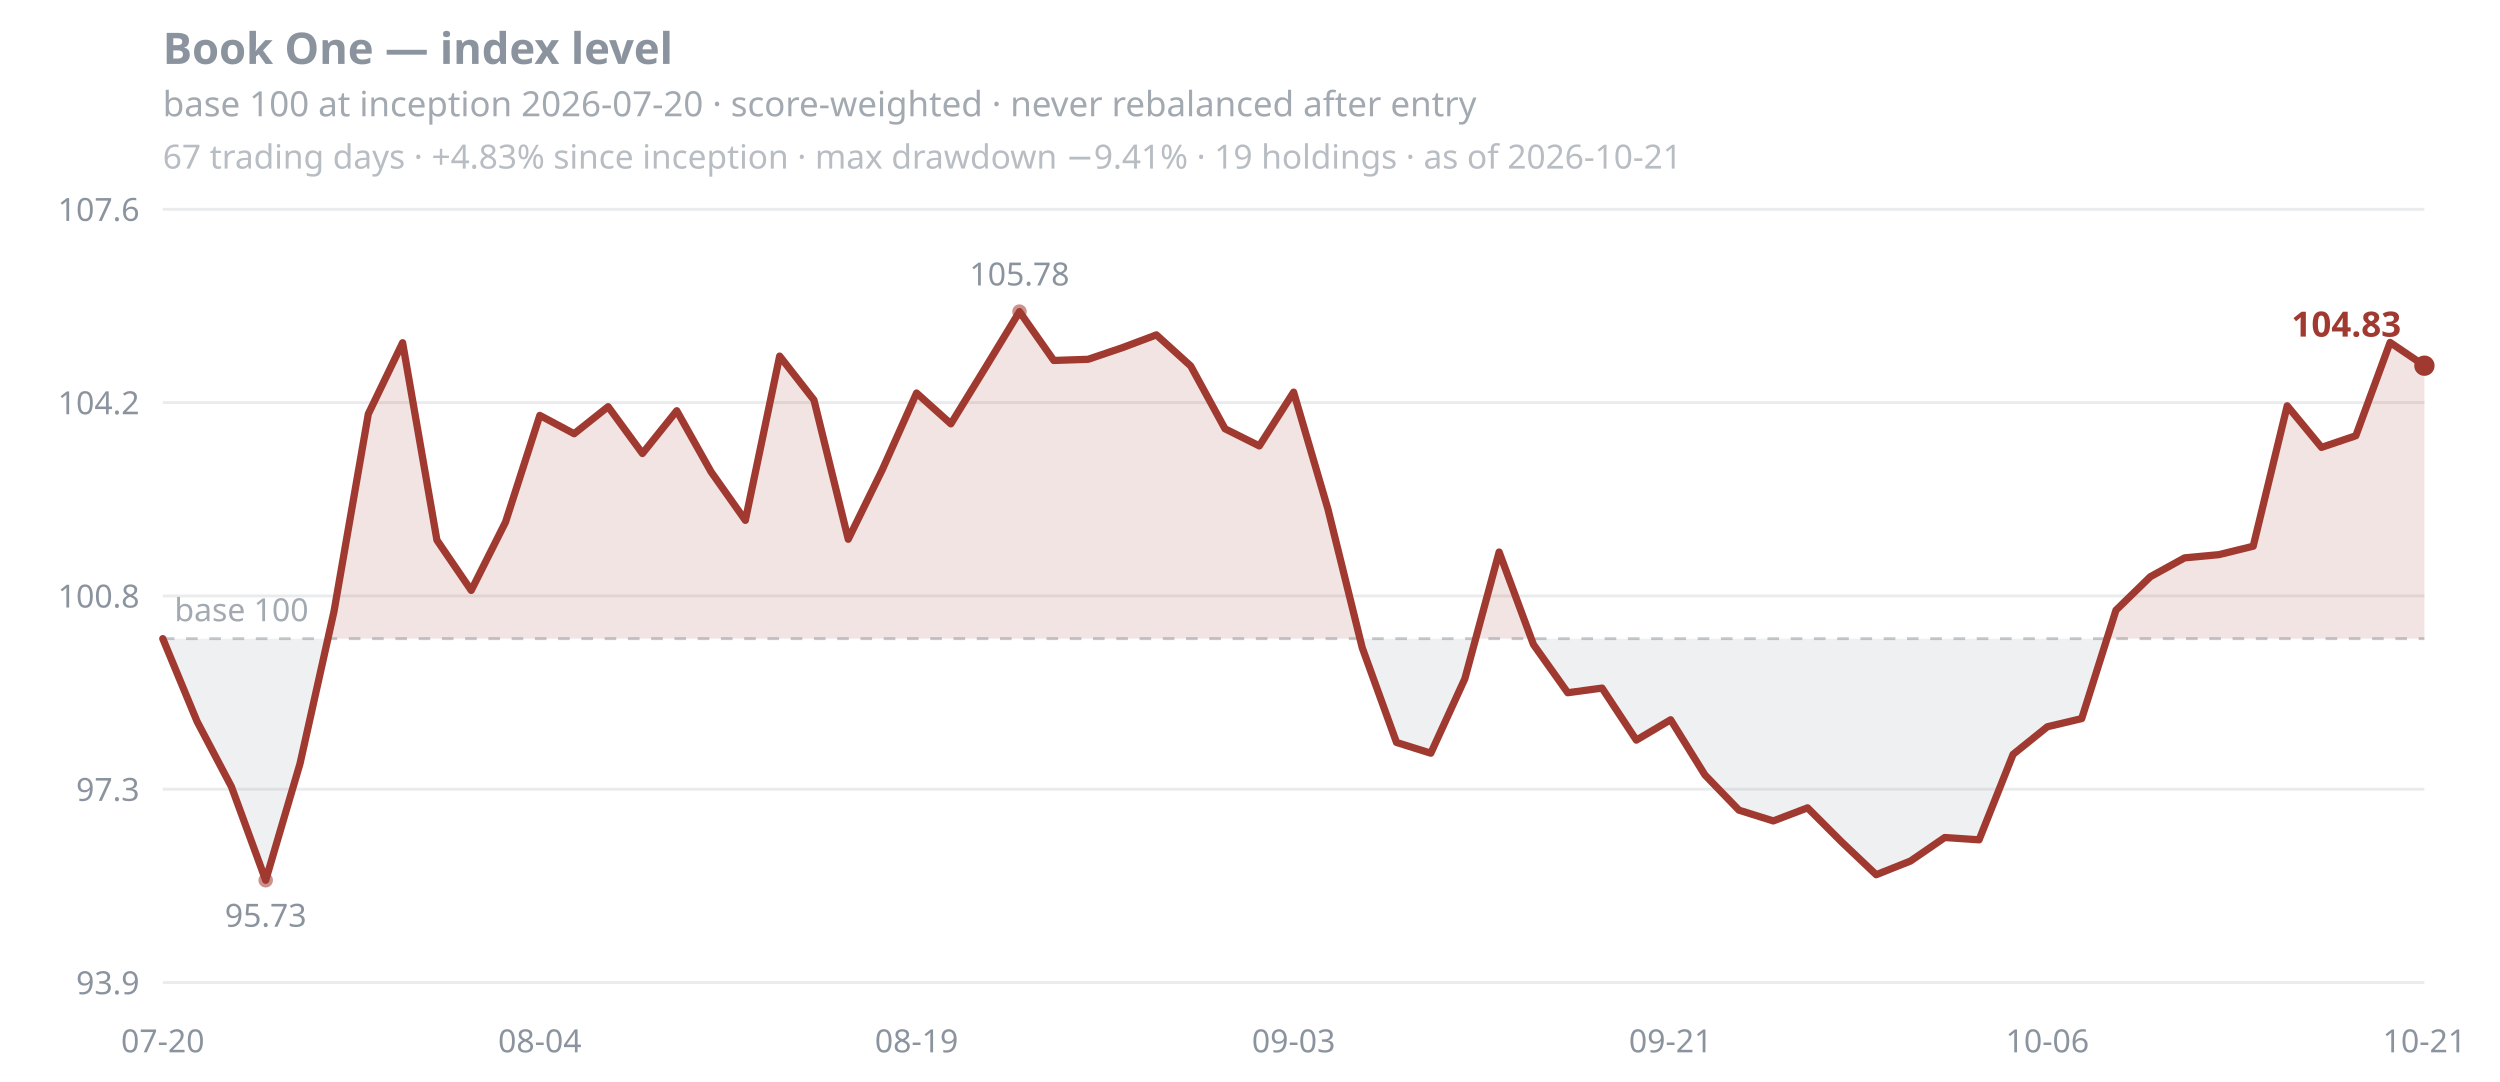
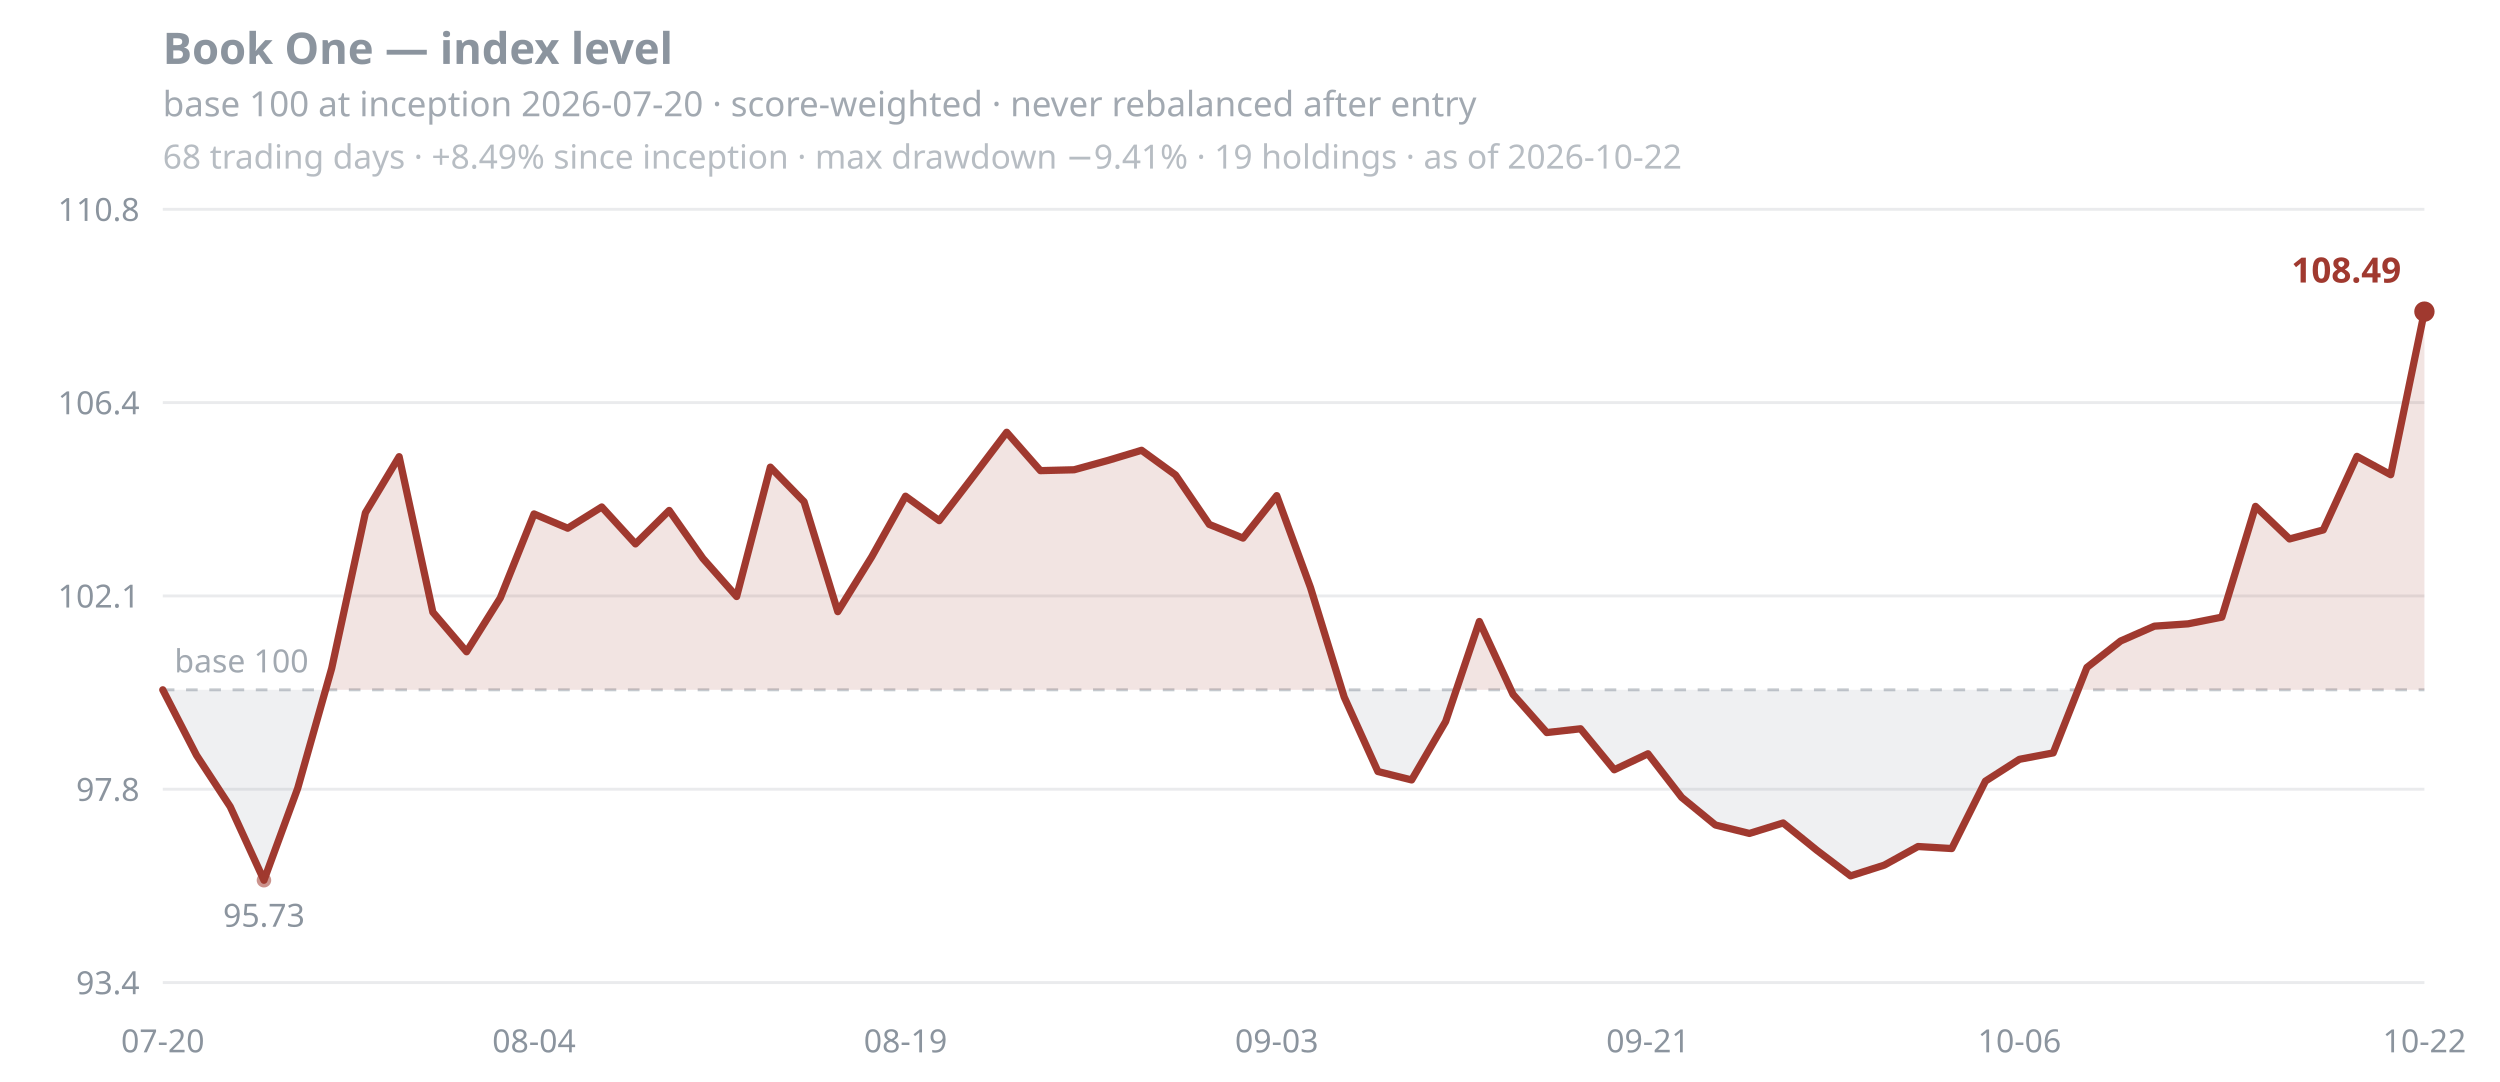
<svg xmlns="http://www.w3.org/2000/svg" viewBox="0 0 860 372" font-family="ui-sans-serif,system-ui,sans-serif">
  <text x="56" y="22" font-size="15" font-weight="600" fill="#8b949e">Book One — index level</text>
  <text x="56" y="40" font-size="12" fill="#8b949e" opacity="0.8">base 100 at inception 2026-07-20 · score-weighted · never rebalanced after entry</text>
-   <text x="56" y="58" font-size="11.5" fill="#8b949e" opacity="0.62">67 trading days · +4.83% since inception · max drawdown −9.41% · 19 holdings · as of 2026-10-21</text>
+   <text x="56" y="58" font-size="11.5" fill="#8b949e" opacity="0.62">68 trading days · +8.49% since inception · max drawdown −9.41% · 19 holdings · as of 2026-10-22</text>
  <line x1="56" y1="338.0" x2="834" y2="338.0" stroke="#8b949e" stroke-opacity="0.18" />
-   <text x="48" y="342.0" font-size="11" fill="#8b949e" text-anchor="end">93.9</text>
+   <text x="48" y="342.0" font-size="11" fill="#8b949e" text-anchor="end">93.4</text>
  <line x1="56" y1="271.5" x2="834" y2="271.5" stroke="#8b949e" stroke-opacity="0.18" />
-   <text x="48" y="275.5" font-size="11" fill="#8b949e" text-anchor="end">97.3</text>
+   <text x="48" y="275.5" font-size="11" fill="#8b949e" text-anchor="end">97.8</text>
  <line x1="56" y1="205.0" x2="834" y2="205.0" stroke="#8b949e" stroke-opacity="0.18" />
-   <text x="48" y="209.0" font-size="11" fill="#8b949e" text-anchor="end">100.8</text>
+   <text x="48" y="209.0" font-size="11" fill="#8b949e" text-anchor="end">102.1</text>
  <line x1="56" y1="138.5" x2="834" y2="138.5" stroke="#8b949e" stroke-opacity="0.18" />
-   <text x="48" y="142.5" font-size="11" fill="#8b949e" text-anchor="end">104.2</text>
+   <text x="48" y="142.5" font-size="11" fill="#8b949e" text-anchor="end">106.4</text>
  <line x1="56" y1="72.0" x2="834" y2="72.0" stroke="#8b949e" stroke-opacity="0.18" />
-   <text x="48" y="76.0" font-size="11" fill="#8b949e" text-anchor="end">107.6</text>
-   <line x1="56" y1="219.7" x2="834" y2="219.7" stroke="#8b949e" stroke-opacity="0.5" stroke-dasharray="4 4" />
-   <text x="60" y="213.7" font-size="11" fill="#8b949e" text-anchor="start" opacity="0.8">base 100</text>
+   <text x="48" y="76.0" font-size="11" fill="#8b949e" text-anchor="end">110.8</text>
+   <line x1="56" y1="237.3" x2="834" y2="237.3" stroke="#8b949e" stroke-opacity="0.5" stroke-dasharray="4 4" />
+   <text x="60" y="231.3" font-size="11" fill="#8b949e" text-anchor="start" opacity="0.8">base 100</text>
  <text x="56.0" y="362" font-size="11" fill="#8b949e" text-anchor="middle">07-20</text>
-   <text x="185.7" y="362" font-size="11" fill="#8b949e" text-anchor="middle">08-04</text>
-   <text x="315.3" y="362" font-size="11" fill="#8b949e" text-anchor="middle">08-19</text>
-   <text x="445.0" y="362" font-size="11" fill="#8b949e" text-anchor="middle">09-03</text>
-   <text x="574.7" y="362" font-size="11" fill="#8b949e" text-anchor="middle">09-21</text>
-   <text x="704.3" y="362" font-size="11" fill="#8b949e" text-anchor="middle">10-06</text>
-   <text x="834.0" y="362" font-size="11" fill="#8b949e" text-anchor="middle">10-21</text>
+   <text x="183.7" y="362" font-size="11" fill="#8b949e" text-anchor="middle">08-04</text>
+   <text x="311.5" y="362" font-size="11" fill="#8b949e" text-anchor="middle">08-19</text>
+   <text x="439.2" y="362" font-size="11" fill="#8b949e" text-anchor="middle">09-03</text>
+   <text x="566.9" y="362" font-size="11" fill="#8b949e" text-anchor="middle">09-21</text>
+   <text x="694.7" y="362" font-size="11" fill="#8b949e" text-anchor="middle">10-06</text>
+   <text x="834.0" y="362" font-size="11" fill="#8b949e" text-anchor="middle">10-22</text>
  <defs>
    <clipPath id="above">
-       <rect x="56" y="72" width="778" height="147.7" />
+       <rect x="56" y="72" width="778" height="165.3" />
    </clipPath>
    <clipPath id="below">
-       <rect x="56" y="219.7" width="778" height="118.3" />
+       <rect x="56" y="237.3" width="778" height="100.7" />
    </clipPath>
  </defs>
-   <polygon points="56.0,219.7 56.0,219.7 67.8,248.2 79.6,270.6 91.4,302.8 103.2,262.7 114.9,210.3 126.7,142.4 138.5,117.9 150.3,185.8 162.1,203.1 173.9,179.6 185.7,142.9 197.5,149.2 209.2,139.9 221.0,156.0 232.8,141.3 244.6,162.3 256.4,179.0 268.2,122.5 280.0,137.6 291.8,185.5 303.5,161.6 315.3,135.2 327.1,145.8 338.9,126.6 350.7,107.2 362.5,124.0 374.3,123.6 386.1,119.6 397.8,115.2 409.6,125.9 421.4,147.5 433.2,153.4 445.0,134.9 456.8,175.1 468.6,222.8 480.4,255.4 492.2,259.1 503.9,233.5 515.7,189.9 527.5,221.7 539.3,238.3 551.1,236.7 562.9,254.6 574.7,247.6 586.5,266.6 598.2,278.7 610.0,282.4 621.8,277.9 633.6,289.7 645.4,300.9 657.2,296.2 669.0,288.1 680.8,288.9 692.5,259.5 704.3,250.0 716.1,247.2 727.9,209.9 739.7,198.4 751.5,191.9 763.3,190.8 775.1,187.9 786.8,139.6 798.6,153.9 810.4,149.9 822.2,117.8 834.0,125.8 834.0,219.7" fill="#a0392f" fill-opacity="0.14" clip-path="url(#above)" />
-   <polygon points="56.0,219.7 56.0,219.7 67.8,248.2 79.6,270.6 91.4,302.8 103.2,262.7 114.9,210.3 126.7,142.4 138.5,117.9 150.3,185.8 162.1,203.1 173.9,179.6 185.7,142.9 197.5,149.2 209.2,139.9 221.0,156.0 232.8,141.3 244.6,162.3 256.4,179.0 268.2,122.5 280.0,137.6 291.8,185.5 303.5,161.6 315.3,135.2 327.1,145.8 338.9,126.6 350.7,107.2 362.5,124.0 374.3,123.6 386.1,119.6 397.8,115.2 409.6,125.9 421.4,147.5 433.2,153.4 445.0,134.9 456.8,175.1 468.6,222.8 480.4,255.4 492.2,259.1 503.9,233.5 515.7,189.9 527.5,221.7 539.3,238.3 551.1,236.7 562.9,254.6 574.7,247.6 586.5,266.6 598.2,278.7 610.0,282.4 621.8,277.9 633.6,289.7 645.4,300.9 657.2,296.2 669.0,288.1 680.8,288.9 692.5,259.5 704.3,250.0 716.1,247.2 727.9,209.9 739.7,198.4 751.5,191.9 763.3,190.8 775.1,187.9 786.8,139.6 798.6,153.9 810.4,149.9 822.2,117.8 834.0,125.8 834.0,219.7" fill="#8b949e" fill-opacity="0.14" clip-path="url(#below)" />
-   <polyline points="56.0,219.7 67.8,248.2 79.6,270.6 91.4,302.8 103.2,262.7 114.9,210.3 126.7,142.4 138.5,117.9 150.3,185.8 162.1,203.1 173.9,179.6 185.7,142.9 197.5,149.2 209.2,139.9 221.0,156.0 232.8,141.3 244.6,162.3 256.4,179.0 268.2,122.5 280.0,137.6 291.8,185.5 303.5,161.6 315.3,135.2 327.1,145.8 338.9,126.6 350.7,107.2 362.5,124.0 374.3,123.6 386.1,119.6 397.8,115.2 409.6,125.9 421.4,147.5 433.2,153.4 445.0,134.9 456.8,175.1 468.6,222.8 480.4,255.4 492.2,259.1 503.9,233.5 515.7,189.9 527.5,221.7 539.3,238.3 551.1,236.7 562.9,254.6 574.7,247.6 586.5,266.6 598.2,278.7 610.0,282.4 621.8,277.9 633.6,289.7 645.4,300.9 657.2,296.2 669.0,288.1 680.8,288.9 692.5,259.5 704.3,250.0 716.1,247.2 727.9,209.9 739.7,198.4 751.5,191.9 763.3,190.8 775.1,187.9 786.8,139.6 798.6,153.9 810.4,149.9 822.2,117.8 834.0,125.8" fill="none" stroke="#a0392f" stroke-width="2.5" stroke-linejoin="round" stroke-linecap="round" />
-   <circle cx="91.4" cy="302.8" r="2.5" fill="#a0392f" fill-opacity="0.55" />
-   <text x="91.4" y="318.8" font-size="11" fill="#8b949e" text-anchor="middle">95.73</text>
-   <circle cx="350.7" cy="107.2" r="2.5" fill="#a0392f" fill-opacity="0.55" />
-   <text x="350.7" y="98.2" font-size="11" fill="#8b949e" text-anchor="middle">105.78</text>
-   <circle cx="834.0" cy="125.8" r="3.5" fill="#a0392f" />
-   <text x="826.0" y="115.8" font-size="12" font-weight="600" fill="#a0392f" text-anchor="end">104.83</text>
+   <polygon points="56.0,237.3 56.0,237.3 67.6,259.8 79.2,277.5 90.8,302.8 102.4,271.2 114.1,229.9 125.7,176.4 137.3,157.1 148.9,210.6 160.5,224.2 172.1,205.7 183.7,176.8 195.3,181.7 207.0,174.4 218.6,187.1 230.2,175.6 241.8,192.1 253.4,205.2 265.0,160.7 276.6,172.6 288.2,210.4 299.9,191.5 311.5,170.7 323.1,179.1 334.7,164.0 346.3,148.7 357.9,161.9 369.5,161.6 381.1,158.4 392.7,154.9 404.4,163.4 416.0,180.4 427.6,185.1 439.2,170.5 450.8,202.1 462.4,239.8 474.0,265.4 485.6,268.3 497.3,248.2 508.9,213.8 520.5,238.9 532.1,252.0 543.7,250.7 555.3,264.8 566.9,259.3 578.5,274.3 590.1,283.8 601.8,286.7 613.4,283.1 625.0,292.5 636.6,301.3 648.2,297.6 659.8,291.2 671.4,291.9 683.0,268.7 694.7,261.2 706.3,259.0 717.9,229.6 729.5,220.5 741.1,215.4 752.7,214.6 764.3,212.3 775.9,174.2 787.6,185.4 799.2,182.3 810.8,157.0 822.4,163.3 834.0,107.2 834.0,237.3" fill="#a0392f" fill-opacity="0.14" clip-path="url(#above)" />
+   <polygon points="56.0,237.3 56.0,237.3 67.6,259.8 79.2,277.5 90.8,302.8 102.4,271.2 114.1,229.9 125.7,176.4 137.3,157.1 148.9,210.6 160.5,224.2 172.1,205.7 183.7,176.8 195.3,181.7 207.0,174.4 218.6,187.1 230.2,175.6 241.8,192.1 253.4,205.2 265.0,160.7 276.6,172.6 288.2,210.4 299.9,191.5 311.5,170.7 323.1,179.1 334.7,164.0 346.3,148.7 357.9,161.9 369.5,161.6 381.1,158.4 392.7,154.9 404.4,163.4 416.0,180.4 427.6,185.1 439.2,170.5 450.8,202.1 462.4,239.8 474.0,265.4 485.6,268.3 497.3,248.2 508.9,213.8 520.5,238.9 532.1,252.0 543.7,250.7 555.3,264.8 566.9,259.3 578.5,274.3 590.1,283.8 601.8,286.7 613.4,283.1 625.0,292.5 636.6,301.3 648.2,297.6 659.8,291.2 671.4,291.9 683.0,268.7 694.7,261.2 706.3,259.0 717.9,229.6 729.5,220.5 741.1,215.4 752.7,214.6 764.3,212.3 775.9,174.2 787.6,185.4 799.2,182.3 810.8,157.0 822.4,163.3 834.0,107.2 834.0,237.3" fill="#8b949e" fill-opacity="0.14" clip-path="url(#below)" />
+   <polyline points="56.0,237.3 67.6,259.8 79.2,277.5 90.8,302.8 102.4,271.2 114.1,229.9 125.7,176.4 137.3,157.1 148.9,210.6 160.5,224.2 172.1,205.7 183.7,176.8 195.3,181.7 207.0,174.4 218.6,187.1 230.2,175.6 241.8,192.1 253.4,205.2 265.0,160.7 276.6,172.6 288.2,210.4 299.9,191.5 311.5,170.7 323.1,179.1 334.7,164.0 346.3,148.7 357.9,161.9 369.5,161.6 381.1,158.4 392.7,154.9 404.4,163.4 416.0,180.4 427.6,185.1 439.2,170.5 450.8,202.1 462.4,239.8 474.0,265.4 485.6,268.3 497.3,248.2 508.9,213.8 520.5,238.9 532.1,252.0 543.7,250.7 555.3,264.8 566.9,259.3 578.5,274.3 590.1,283.8 601.8,286.7 613.4,283.1 625.0,292.5 636.6,301.3 648.2,297.6 659.8,291.2 671.4,291.9 683.0,268.7 694.7,261.2 706.3,259.0 717.9,229.6 729.5,220.5 741.1,215.4 752.7,214.6 764.3,212.3 775.9,174.2 787.6,185.4 799.2,182.3 810.8,157.0 822.4,163.3 834.0,107.2" fill="none" stroke="#a0392f" stroke-width="2.5" stroke-linejoin="round" stroke-linecap="round" />
+   <circle cx="90.8" cy="302.8" r="2.5" fill="#a0392f" fill-opacity="0.55" />
+   <text x="90.8" y="318.8" font-size="11" fill="#8b949e" text-anchor="middle">95.73</text>
+   <circle cx="834.0" cy="107.2" r="3.5" fill="#a0392f" />
+   <text x="826.0" y="97.2" font-size="12" font-weight="600" fill="#a0392f" text-anchor="end">108.49</text>
</svg>
